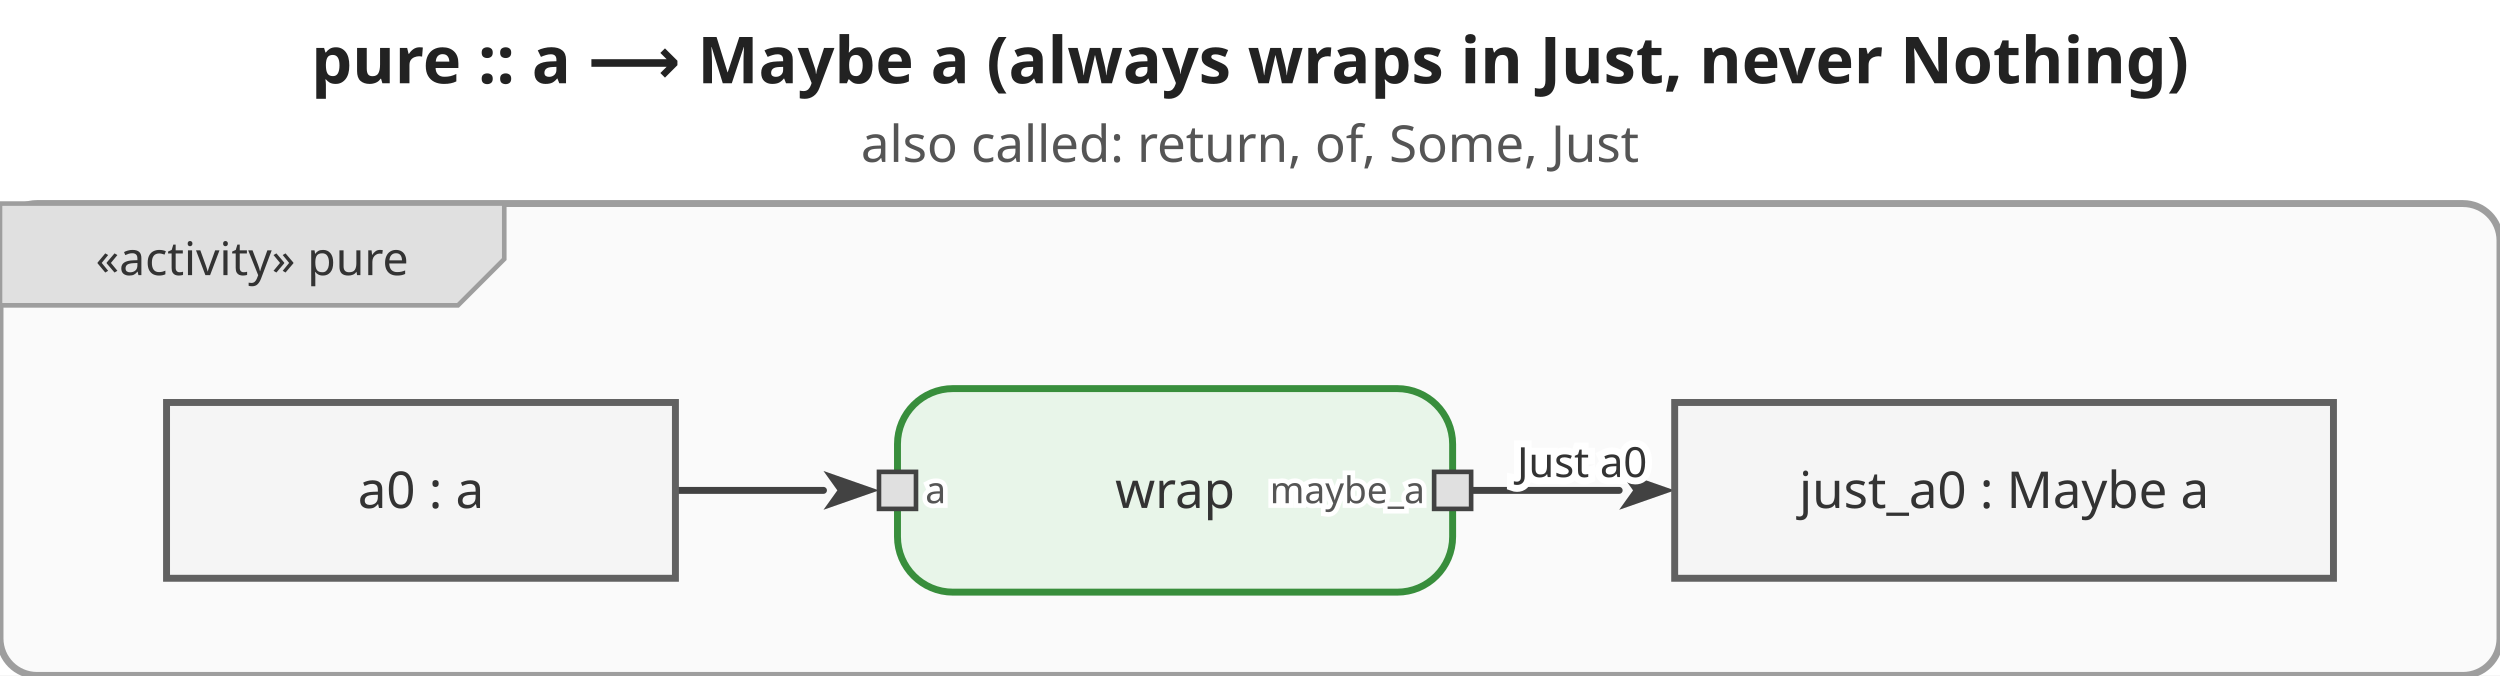
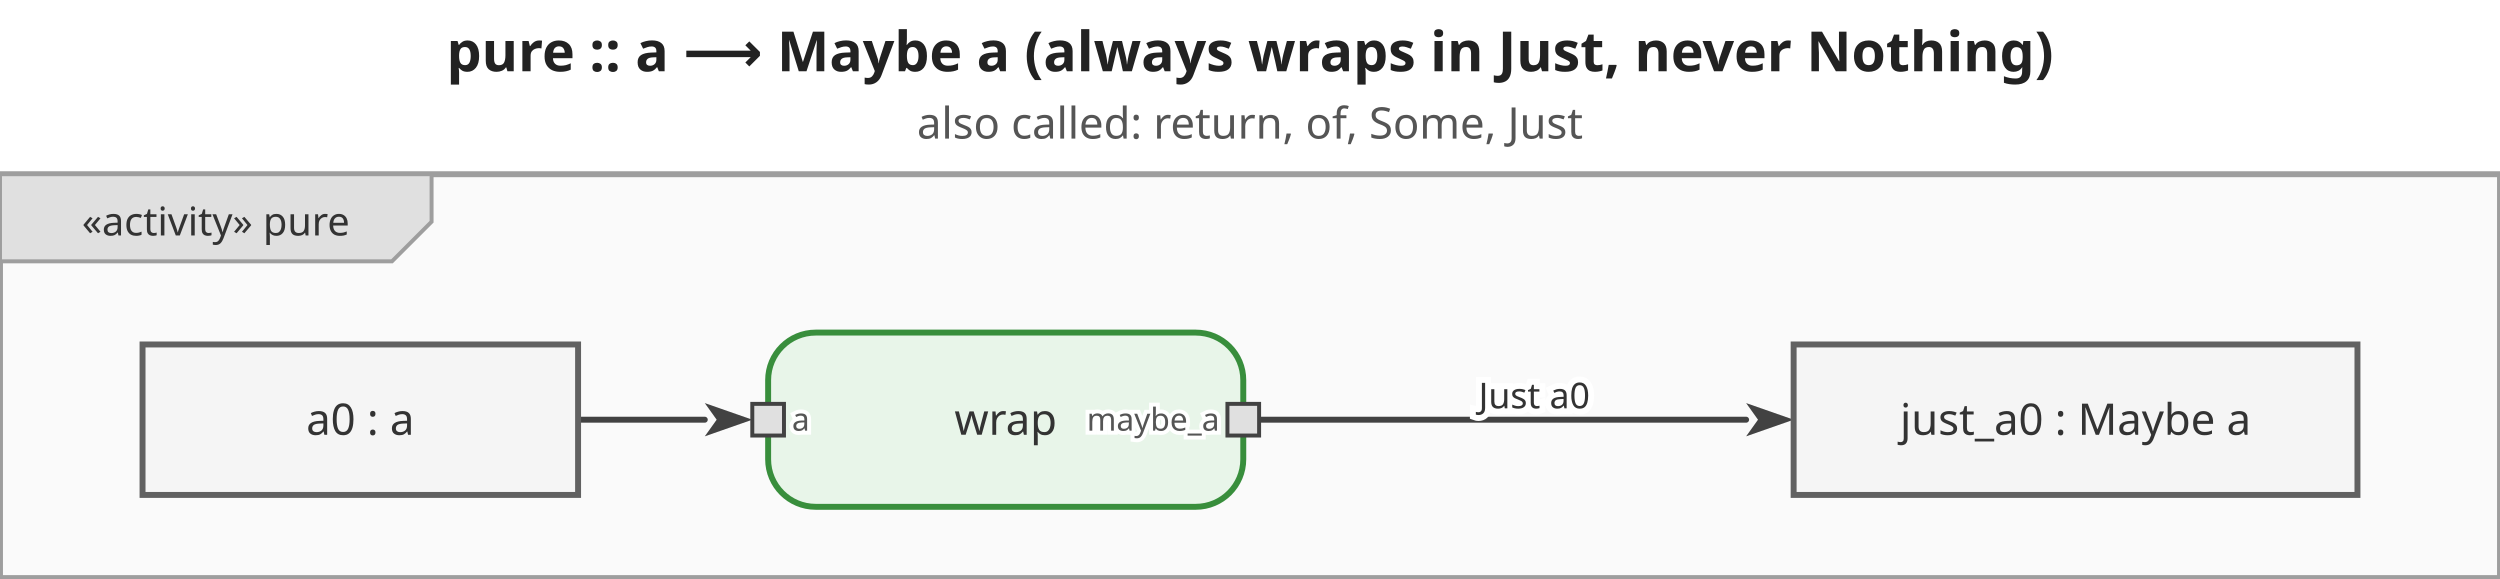
- <svg xmlns="http://www.w3.org/2000/svg" viewBox="0 0 540.4 146" width="540.4" height="146">
+ <svg xmlns="http://www.w3.org/2000/svg" viewBox="0 0 631.4 146" width="631.4" height="146">
  <defs>
    <marker id="arrowFilled" viewBox="0 0 10 10" refX="0" refY="5" markerWidth="8" markerHeight="8" orient="auto-start-reverse">
      <path d="M0,1.5 L10,5 L0,8.5 L2.5,5 Z" fill="#424242" />
    </marker>
    <marker id="arrowOpen" viewBox="0 0 10 10" refX="0" refY="5" markerWidth="8" markerHeight="8" orient="auto-start-reverse">
      <path d="M0,1.5 L10,5 L0,8.5" fill="none" stroke="#424242" stroke-width="1.25" />
    </marker>
    <marker id="arrowHof" viewBox="0 0 10 10" refX="0" refY="5" markerWidth="8" markerHeight="8" orient="auto-start-reverse">
      <path d="M0,1.5 L10,5 L0,8.5 L2.5,5 Z" fill="#00796b" />
    </marker>
  </defs>
-   <rect width="540.4" height="146" fill="white" />
-   <text x="270.2" y="18" text-anchor="middle" font-size="14" font-weight="bold" font-family="sans-serif" fill="#222">pure :: a ⟶ Maybe a   (always wraps in Just, never Nothing)</text>
-   <text x="270.2" y="35" text-anchor="middle" font-size="11" font-weight="normal" font-family="sans-serif" fill="#555">also called: return, of, Some, Just</text>
+   <rect width="631.4" height="146" fill="white" />
+   <text x="315.7" y="18" text-anchor="middle" font-size="14" font-weight="bold" font-family="sans-serif" fill="#222">pure :: a ⟶ Maybe a   (always wraps in Just, never Nothing)</text>
+   <text x="315.7" y="35" text-anchor="middle" font-size="11" font-weight="normal" font-family="sans-serif" fill="#555">also called: return, of, Some, Just</text>
  <g transform="translate(0,44)">
-     <rect x="0" y="0" width="540.4" height="102" rx="8" fill="#fafafa" stroke="#9e9e9e" stroke-width="1.5" />
+     <rect x="0" y="0" width="631.4" height="102" fill="#fafafa" stroke="#9e9e9e" stroke-width="1.5" />
    <g class="diagram-frame-tab tab-activity">
      <path d="M0,0 L109,0 L109,12 L99,22 L0,22 Z" fill="#e0e0e0" stroke="#9e9e9e" stroke-width="1" />
      <text x="54.5" y="12" text-anchor="middle" font-size="10" font-family="sans-serif" dominant-baseline="middle" fill="#333">«activity» pure</text>
    </g>
    <g class="edge">
      <path d="M146.0,62.0 L178.0,62.0" fill="none" stroke="#424242" stroke-width="1.5" stroke-linejoin="round" stroke-linecap="round" marker-end="url(#arrowFilled)" />
    </g>
    <g class="edge">
-       <path d="M318.0,62.0 L350.0,62.0" fill="none" stroke="#424242" stroke-width="1.5" stroke-linejoin="round" stroke-linecap="round" marker-end="url(#arrowFilled)" />
-       <text x="342" y="56" text-anchor="middle" dominant-baseline="middle" font-size="9" font-family="sans-serif" fill="#333" stroke="white" stroke-width="3" paint-order="stroke fill">Just a0</text>
+       <path d="M318.0,62.0 L441.0,62.0" fill="none" stroke="#424242" stroke-width="1.5" stroke-linejoin="round" stroke-linecap="round" marker-end="url(#arrowFilled)" />
+       <text x="387.5" y="56" text-anchor="middle" dominant-baseline="middle" font-size="9" font-family="sans-serif" fill="#333" stroke="white" stroke-width="3" paint-order="stroke fill">Just a0</text>
    </g>
    <g class="action-node">
      <rect x="194" y="40" width="120" height="44" rx="12" fill="#e8f5e9" stroke="#388e3c" stroke-width="1.5" />
      <text class="action-label" x="254" y="62" text-anchor="middle" font-size="11" font-family="sans-serif" dominant-baseline="middle" fill="#333">wrap</text>
      <g class="pin pin-in">
        <rect x="190" y="58" width="8" height="8" fill="#e0e0e0" stroke="#424242" stroke-width="1" />
        <text x="200" y="62" text-anchor="start" font-size="8" font-family="sans-serif" dominant-baseline="middle" fill="#555" stroke="white" stroke-width="2" paint-order="stroke fill">a</text>
      </g>
      <g class="pin pin-out">
        <rect x="310" y="58" width="8" height="8" fill="#e0e0e0" stroke="#424242" stroke-width="1" />
        <text x="308" y="62" text-anchor="end" font-size="8" font-family="sans-serif" dominant-baseline="middle" fill="#555" stroke="white" stroke-width="2" paint-order="stroke fill">maybe_a</text>
      </g>
    </g>
    <g class="object-node">
      <rect x="36" y="43" width="110" height="38" fill="#f5f5f5" stroke="#616161" stroke-width="1.5" />
      <text x="91" y="62" text-anchor="middle" font-size="11" font-family="sans-serif" dominant-baseline="middle" fill="#333">a0 : a</text>
    </g>
    <g class="object-node">
-       <rect x="362" y="43" width="142.4" height="38" fill="#f5f5f5" stroke="#616161" stroke-width="1.5" />
-       <text x="433.2" y="62" text-anchor="middle" font-size="11" font-family="sans-serif" dominant-baseline="middle" fill="#333">just_a0 : Maybe a</text>
+       <rect x="453" y="43" width="142.4" height="38" fill="#f5f5f5" stroke="#616161" stroke-width="1.5" />
+       <text x="524.2" y="62" text-anchor="middle" font-size="11" font-family="sans-serif" dominant-baseline="middle" fill="#333">just_a0 : Maybe a</text>
    </g>
  </g>
</svg>
